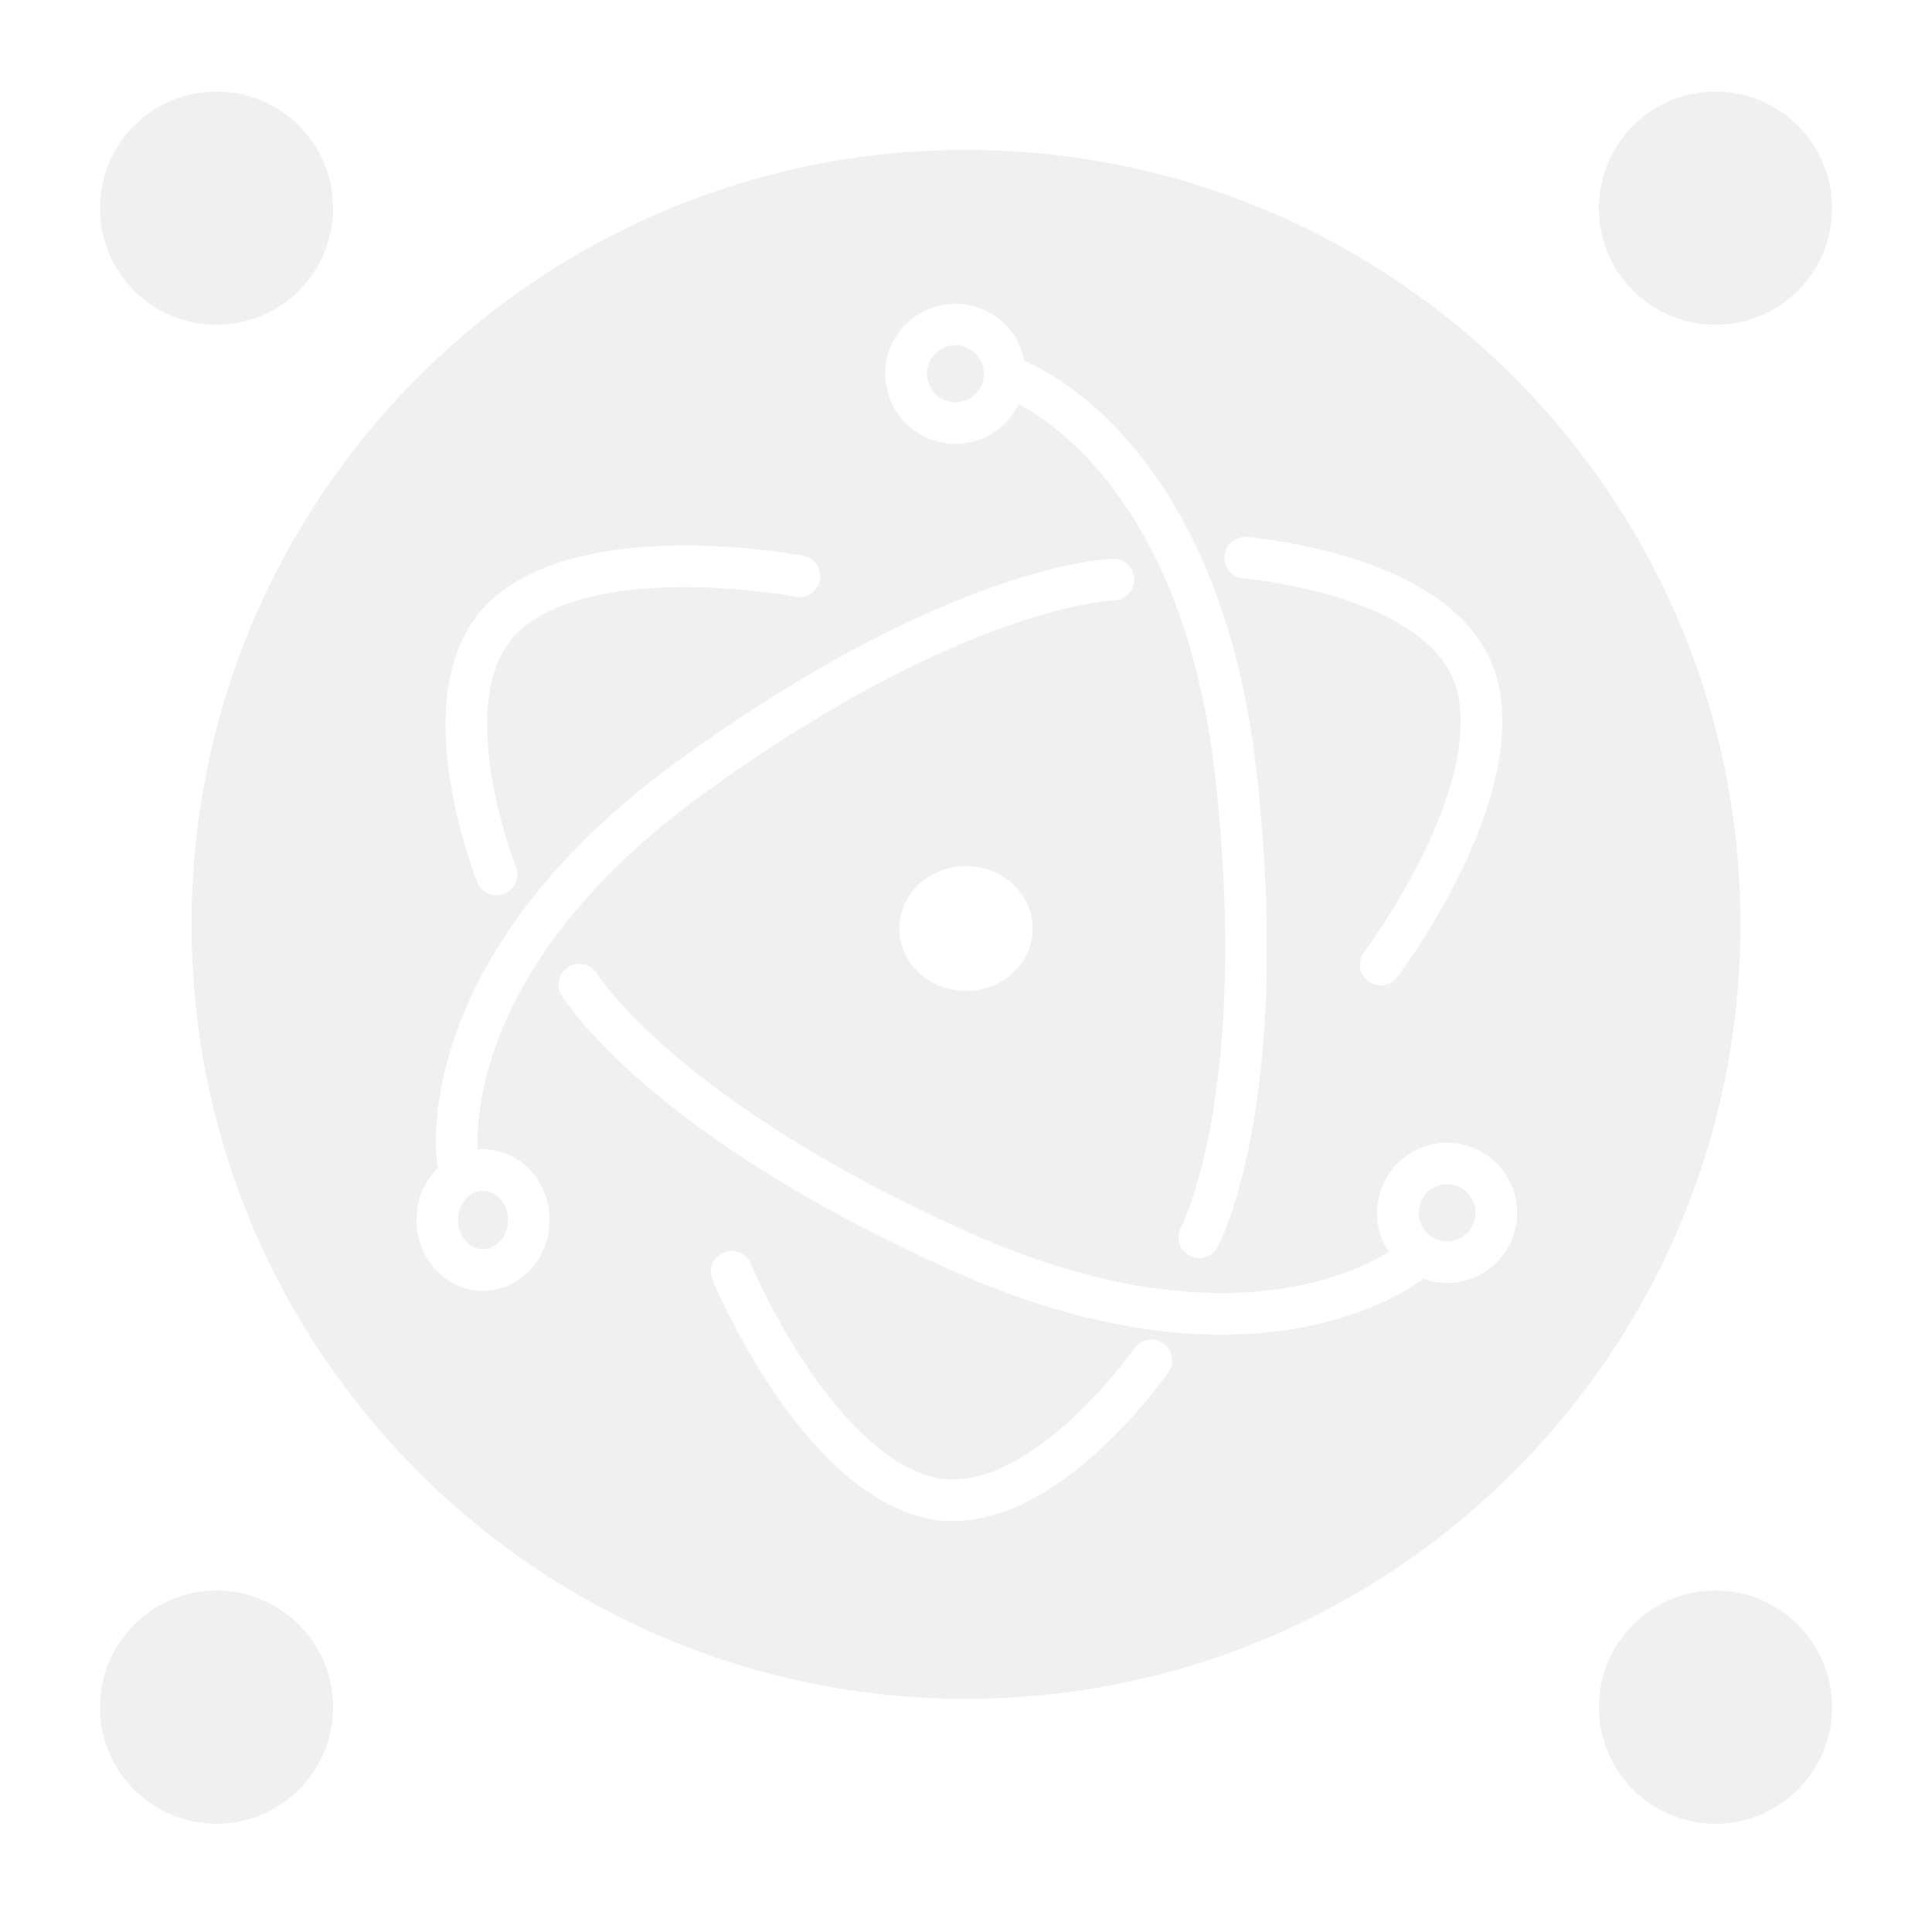
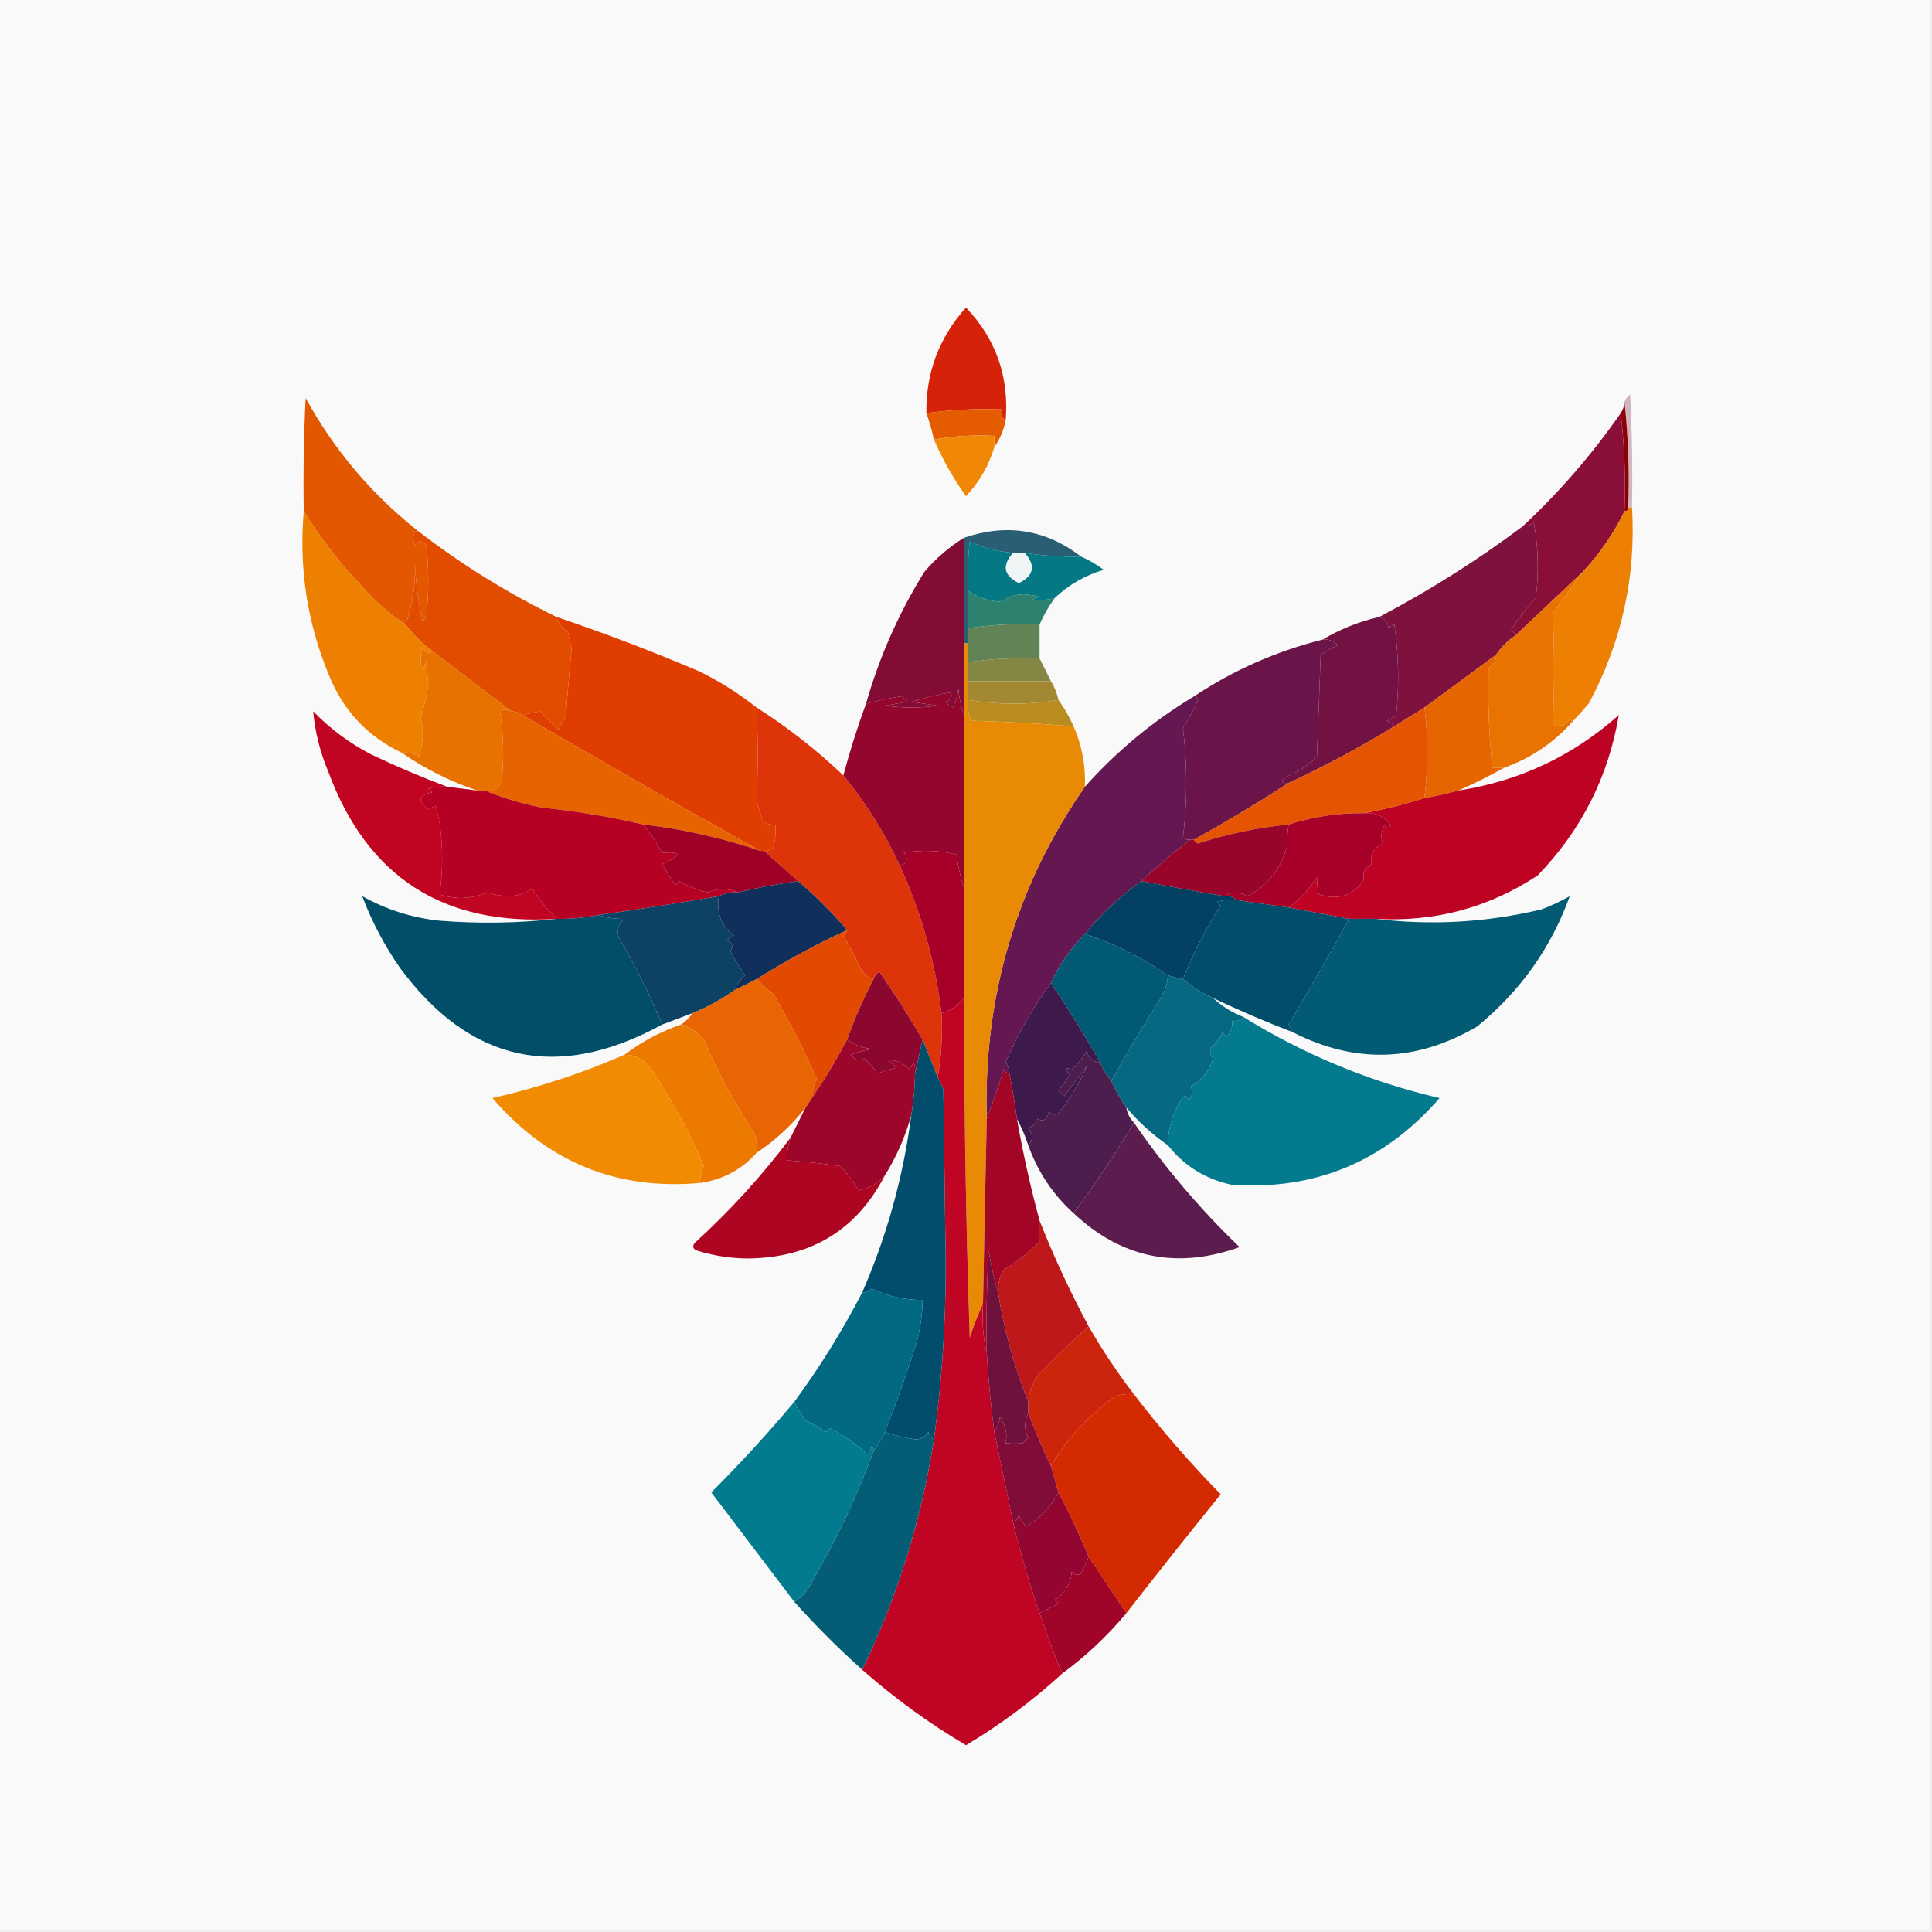
- <svg xmlns="http://www.w3.org/2000/svg" width="232" height="232" viewBox="0 0 232 232" fill="none">
-   <g filter="url(#filter0_b)">
-     <path d="M231.5 1V0.5H231H1H0.5V1V231V231.5H1H231H231.5V231V1ZM40.5 25C40.5 33.008 34.008 39.5 26 39.5C17.992 39.5 11.5 33.008 11.5 25C11.5 16.992 17.992 10.5 26 10.5C34.008 10.5 40.5 16.992 40.5 25ZM220.5 25C220.5 33.008 214.008 39.5 206 39.5C197.992 39.5 191.5 33.008 191.5 25C191.5 16.992 197.992 10.5 206 10.5C214.008 10.5 220.5 16.992 220.5 25ZM40.5 205C40.5 213.008 34.008 219.5 26 219.5C17.992 219.5 11.5 213.008 11.5 205C11.5 196.992 17.992 190.5 26 190.5C34.008 190.5 40.5 196.992 40.5 205ZM220.5 205C220.5 213.008 214.008 219.5 206 219.5C197.992 219.5 191.5 213.008 191.5 205C191.5 196.992 197.992 190.5 206 190.5C214.008 190.5 220.5 196.992 220.5 205ZM209.5 111C209.5 162.639 167.639 204.5 116 204.5C64.361 204.5 22.5 162.639 22.5 111C22.5 59.361 64.361 17.5 116 17.5C167.639 17.5 209.5 59.361 209.5 111Z" fill="white" stroke="white" />
-     <path d="M63.5 146.5C63.5 149.959 60.897 152.5 58 152.5C55.103 152.5 52.5 149.959 52.5 146.5C52.5 143.041 55.103 140.5 58 140.5C60.897 140.5 63.5 143.041 63.5 146.5Z" stroke="white" stroke-width="5" />
-     <path d="M54.986 139.466C54.986 139.466 51.197 116.315 83.187 93.165C115.178 70.014 133.698 69.593 133.698 69.593" stroke="white" stroke-width="5" stroke-linecap="round" />
-     <path d="M178.902 142.686C177.27 139.853 173.652 138.88 170.819 140.512C167.987 142.144 167.014 145.762 168.646 148.595C170.277 151.427 173.896 152.4 176.728 150.768C179.561 149.137 180.534 145.518 178.902 142.686Z" stroke="white" stroke-width="5" />
-     <path d="M169.409 151.555C169.409 151.555 151.24 166.394 115.211 150.232C79.182 134.07 69.572 118.232 69.572 118.232" stroke="white" stroke-width="5" stroke-linecap="round" />
-     <path d="M109.577 41.971C107.966 44.814 108.964 48.426 111.808 50.038C114.651 51.65 118.263 50.651 119.875 47.807C121.487 44.964 120.488 41.352 117.645 39.74C114.801 38.129 111.189 39.127 109.577 41.971Z" stroke="white" stroke-width="5" />
-     <path d="M122.038 45.647C122.038 45.647 144.047 53.767 148.412 93.013C152.778 132.259 144.012 148.579 144.012 148.579" stroke="white" stroke-width="5" stroke-linecap="round" />
-     <path d="M59.633 105C59.633 105 50.437 82.104 61.305 73.362C72.174 64.619 96 69.199 96 69.199" stroke="white" stroke-width="5" stroke-linecap="round" />
-     <path d="M149.532 66.978C149.532 66.978 174.391 68.913 177.477 82.638C180.564 96.363 165.799 115.833 165.799 115.833" stroke="white" stroke-width="5" stroke-linecap="round" />
-     <path d="M138.248 163.363C138.248 163.363 124.023 183.841 110.618 179.573C97.213 175.305 87.866 152.728 87.866 152.728" stroke="white" stroke-width="5" stroke-linecap="round" />
-     <path d="M116 119C120.418 119 124 115.642 124 111.5C124 107.358 120.418 104 116 104C111.582 104 108 107.358 108 111.5C108 115.642 111.582 119 116 119Z" fill="white" />
-   </g>
-   <defs>
-     <filter id="filter0_b" x="-4" y="-4" width="240" height="240" filterUnits="userSpaceOnUse" color-interpolation-filters="sRGB">
-       <feFlood flood-opacity="0" result="BackgroundImageFix" />
-       <feGaussianBlur in="BackgroundImage" stdDeviation="2" />
-       <feComposite in2="SourceAlpha" operator="in" result="effect1_backgroundBlur" />
-       <feBlend mode="normal" in="SourceGraphic" in2="effect1_backgroundBlur" result="shape" />
-     </filter>
-   </defs>
+ <svg xmlns="http://www.w3.org/2000/svg" version="1.1" width="512px" height="512px" style="shape-rendering:geometricPrecision; text-rendering:geometricPrecision; image-rendering:optimizeQuality; fill-rule:evenodd; clip-rule:evenodd">
+   <g>
+     <path style="opacity:1" fill="#f9f9f9" d="M -0.5,-0.5 C 170.167,-0.5 340.833,-0.5 511.5,-0.5C 511.5,170.167 511.5,340.833 511.5,511.5C 340.833,511.5 170.167,511.5 -0.5,511.5C -0.5,340.833 -0.5,170.167 -0.5,-0.5 Z" />
+   </g>
+   <g>
+     <path style="opacity:1" fill="#d52209" d="M 266.5,111.5 C 265.596,110.791 265.263,109.791 265.5,108.5C 258.776,108.244 252.109,108.577 245.5,109.5C 245.353,98.795 248.853,89.461 256,81.5C 263.967,89.899 267.467,99.899 266.5,111.5 Z" />
+   </g>
+   <g>
+     <path style="opacity:1" fill="#e55b00" d="M 266.5,111.5 C 265.945,114.096 264.945,116.429 263.5,118.5C 263.5,117.5 263.5,116.5 263.5,115.5C 258.073,115.218 252.74,115.551 247.5,116.5C 246.985,114.106 246.319,111.772 245.5,109.5C 252.109,108.577 258.776,108.244 265.5,108.5C 265.263,109.791 265.596,110.791 266.5,111.5 Z" />
+   </g>
+   <g>
+     <path style="opacity:1" fill="#d1b6bd" d="M 432.5,134.5 C 432.167,134.5 431.833,134.5 431.5,134.5C 431.827,124.985 431.494,115.652 430.5,106.5C 430.783,105.711 431.283,105.044 432,104.5C 432.5,114.494 432.666,124.494 432.5,134.5 Z" />
+   </g>
+   <g>
+     <path style="opacity:1" fill="#8d0006" d="M 430.5,106.5 C 431.494,115.652 431.827,124.985 431.5,134.5C 431.5,135.167 431.167,135.5 430.5,135.5C 430.826,126.651 430.493,117.984 429.5,109.5C 430.11,108.609 430.443,107.609 430.5,106.5 Z" />
+   </g>
+   <g>
+     <path style="opacity:1" fill="#f08706" d="M 263.5,118.5 C 262.053,123.388 259.553,127.721 256,131.5C 252.648,126.797 249.815,121.797 247.5,116.5C 252.74,115.551 258.073,115.218 263.5,115.5C 263.5,116.5 263.5,117.5 263.5,118.5 Z" />
+   </g>
+   <g>
+     <path style="opacity:1" fill="#e35700" d="M 110.5,140.5 C 109.402,141.601 109.235,142.934 110,144.5C 111,143.167 112,143.167 113,144.5C 113.667,150.833 113.667,157.167 113,163.5C 112.667,163.833 112.333,164.167 112,164.5C 110.839,159.584 110.173,154.584 110,149.5C 110.122,155.26 109.289,160.593 107.5,165.5C 103.243,162.749 99.41,159.416 96,155.5C 90.088,149.307 84.921,142.64 80.5,135.5C 80.334,125.494 80.5,115.494 81,105.5C 88.485,119.131 98.319,130.798 110.5,140.5 Z" />
+   </g>
+   <g>
+     <path style="opacity:1" fill="#8a0f38" d="M 429.5,109.5 C 430.493,117.984 430.826,126.651 430.5,135.5C 427.64,141.365 423.973,146.698 419.5,151.5C 413.5,157.167 407.5,162.833 401.5,168.5C 401.389,167.883 401.056,167.383 400.5,167C 402.303,163.897 404.47,161.063 407,158.5C 407.831,151.808 407.664,145.142 406.5,138.5C 405.583,139.127 404.583,139.461 403.5,139.5C 413.258,130.411 421.925,120.411 429.5,109.5 Z" />
+   </g>
+   <g>
+     <path style="opacity:1" fill="#2a5e75" d="M 286.5,147.5 C 281.544,147.621 276.544,147.288 271.5,146.5C 270.5,146.5 269.5,146.5 268.5,146.5C 264.413,146.186 260.579,145.186 257,143.5C 256.501,147.821 256.334,152.154 256.5,156.5C 256.5,159.833 256.5,163.167 256.5,166.5C 256.5,167.833 256.5,169.167 256.5,170.5C 256.167,170.5 255.833,170.5 255.5,170.5C 255.5,161.167 255.5,151.833 255.5,142.5C 266.813,138.658 277.146,140.325 286.5,147.5 Z" />
+   </g>
+   <g>
+     <path style="opacity:1" fill="#ed7f02" d="M 431.5,134.5 C 431.833,134.5 432.167,134.5 432.5,134.5C 433.576,152.96 429.742,170.293 421,186.5C 419.483,188.24 417.983,189.906 416.5,191.5C 416.565,191.062 416.399,190.728 416,190.5C 414.89,192.037 413.39,192.703 411.5,192.5C 411.959,182.377 411.959,172.377 411.5,162.5C 414.182,158.822 416.849,155.155 419.5,151.5C 423.973,146.698 427.64,141.365 430.5,135.5C 431.167,135.5 431.5,135.167 431.5,134.5 Z" />
+   </g>
+   <g>
+     <path style="opacity:1" fill="#047983" d="M 268.5,146.5 C 265.505,149.851 266.005,152.518 270,154.5C 273.995,152.518 274.495,149.851 271.5,146.5C 276.544,147.288 281.544,147.621 286.5,147.5C 288.595,148.412 290.595,149.579 292.5,151C 287.517,152.488 283.184,154.988 279.5,158.5C 277.488,159.014 275.488,159.18 273.5,159C 274.167,158.667 274.833,158.333 275.5,158C 274.167,157.833 272.833,157.667 271.5,157.5C 268.787,157.55 266.787,158.217 265.5,159.5C 262.1,159.366 259.1,158.366 256.5,156.5C 256.334,152.154 256.501,147.821 257,143.5C 260.579,145.186 264.413,146.186 268.5,146.5 Z" />
+   </g>
+   <g>
+     <path style="opacity:1" fill="#eff4f4" d="M 268.5,146.5 C 269.5,146.5 270.5,146.5 271.5,146.5C 274.495,149.851 273.995,152.518 270,154.5C 266.005,152.518 265.505,149.851 268.5,146.5 Z" />
+   </g>
+   <g>
+     <path style="opacity:1" fill="#e14c00" d="M 110.5,140.5 C 122.03,149.433 134.363,157.1 147.5,163.5C 148.016,165.2 149.016,166.533 150.5,167.5C 150.833,169 151.167,170.5 151.5,172C 150.898,177.824 150.398,183.658 150,189.5C 149.333,190.833 148.667,192.167 148,193.5C 146.291,191.825 144.624,190.158 143,188.5C 141.397,188.871 139.897,189.205 138.5,189.5C 137.609,188.89 136.609,188.557 135.5,188.5C 128.524,183.198 121.524,177.864 114.5,172.5C 111.861,170.527 109.527,168.194 107.5,165.5C 109.289,160.593 110.122,155.26 110,149.5C 110.173,154.584 110.839,159.584 112,164.5C 112.333,164.167 112.667,163.833 113,163.5C 113.667,157.167 113.667,150.833 113,144.5C 112,143.167 111,143.167 110,144.5C 109.235,142.934 109.402,141.601 110.5,140.5 Z" />
+   </g>
+   <g>
+     <path style="opacity:1" fill="#ed7f01" d="M 80.5,135.5 C 84.921,142.64 90.088,149.307 96,155.5C 99.41,159.416 103.243,162.749 107.5,165.5C 109.527,168.194 111.861,170.527 114.5,172.5C 113.671,173.332 112.838,172.999 112,171.5C 111.333,173.5 111.333,175.5 112,177.5C 112.333,176.833 112.667,176.167 113,175.5C 113.167,177.5 113.333,179.5 113.5,181.5C 113.008,184.687 112.342,187.52 111.5,190C 112.331,193.651 112.164,197.151 111,200.5C 109.644,199.62 108.144,199.286 106.5,199.5C 97.293,195.141 90.793,188.141 87,178.5C 81.37,164.718 79.203,150.385 80.5,135.5 Z" />
+   </g>
+   <g>
+     <path style="opacity:1" fill="#7e113d" d="M 401.5,168.5 C 399.527,169.806 397.861,171.473 396.5,173.5C 390.143,178.198 383.81,182.865 377.5,187.5C 374.833,189.167 372.167,190.833 369.5,192.5C 369.082,191.778 368.416,191.278 367.5,191C 368.416,190.626 369.25,190.126 370,189.5C 370.832,181.479 370.665,173.479 369.5,165.5C 368.914,165.709 368.414,166.043 368,166.5C 367.764,164.881 366.931,163.881 365.5,163.5C 378.806,156.514 391.472,148.514 403.5,139.5C 404.583,139.461 405.583,139.127 406.5,138.5C 407.664,145.142 407.831,151.808 407,158.5C 404.47,161.063 402.303,163.897 400.5,167C 401.056,167.383 401.389,167.883 401.5,168.5 Z" />
+   </g>
+   <g>
+     <path style="opacity:1" fill="#2d826f" d="M 256.5,156.5 C 259.1,158.366 262.1,159.366 265.5,159.5C 266.787,158.217 268.787,157.55 271.5,157.5C 272.833,157.667 274.167,157.833 275.5,158C 274.833,158.333 274.167,158.667 273.5,159C 275.488,159.18 277.488,159.014 279.5,158.5C 277.884,160.738 276.551,163.071 275.5,165.5C 269.077,165.209 262.744,165.542 256.5,166.5C 256.5,163.167 256.5,159.833 256.5,156.5 Z" />
+   </g>
+   <g>
+     <path style="opacity:1" fill="#711243" d="M 365.5,163.5 C 366.931,163.881 367.764,164.881 368,166.5C 368.414,166.043 368.914,165.709 369.5,165.5C 370.665,173.479 370.832,181.479 370,189.5C 369.25,190.126 368.416,190.626 367.5,191C 368.416,191.278 369.082,191.778 369.5,192.5C 360.458,198.021 351.124,203.021 341.5,207.5C 339.621,207.607 339.288,207.107 340.5,206C 343.796,204.776 346.629,202.942 349,200.5C 349.333,191.5 349.667,182.5 350,173.5C 351.419,172.54 352.919,171.707 354.5,171C 353.437,169.812 352.103,169.312 350.5,169.5C 355.117,166.734 360.117,164.734 365.5,163.5 Z" />
+   </g>
+   <g>
+     <path style="opacity:1" fill="#e97300" d="M 419.5,151.5 C 416.849,155.155 414.182,158.822 411.5,162.5C 411.959,172.377 411.959,182.377 411.5,192.5C 413.39,192.703 414.89,192.037 416,190.5C 416.399,190.728 416.565,191.062 416.5,191.5C 411.541,196.985 405.541,200.985 398.5,203.5C 397.5,203.5 396.5,203.5 395.5,203.5C 394.569,194.49 394.236,185.657 394.5,177C 395.823,176.184 396.489,175.017 396.5,173.5C 397.861,171.473 399.527,169.806 401.5,168.5C 407.5,162.833 413.5,157.167 419.5,151.5 Z" />
+   </g>
+   <g>
+     <path style="opacity:1" fill="#e03e00" d="M 147.5,163.5 C 160.338,167.836 173.005,172.669 185.5,178C 190.903,180.692 195.903,183.858 200.5,187.5C 200.892,195.912 200.892,204.246 200.5,212.5C 201.154,214.115 201.654,215.782 202,217.5C 203.011,218.337 204.178,218.67 205.5,218.5C 205.662,220.527 205.495,222.527 205,224.5C 204.329,225.252 203.496,225.586 202.5,225.5C 202.167,225.5 201.833,225.5 201.5,225.5C 180.405,213.782 159.405,201.782 138.5,189.5C 139.897,189.205 141.397,188.871 143,188.5C 144.624,190.158 146.291,191.825 148,193.5C 148.667,192.167 149.333,190.833 150,189.5C 150.398,183.658 150.898,177.824 151.5,172C 151.167,170.5 150.833,169 150.5,167.5C 149.016,166.533 148.016,165.2 147.5,163.5 Z" />
+   </g>
+   <g>
+     <path style="opacity:1" fill="#618356" d="M 275.5,165.5 C 275.5,168.5 275.5,171.5 275.5,174.5C 269.108,174.249 262.775,174.582 256.5,175.5C 256.5,173.833 256.5,172.167 256.5,170.5C 256.5,169.167 256.5,167.833 256.5,166.5C 262.744,165.542 269.077,165.209 275.5,165.5 Z" />
+   </g>
+   <g>
+     <path style="opacity:1" fill="#848644" d="M 275.5,174.5 C 276.486,176.426 277.486,178.426 278.5,180.5C 271.167,180.5 263.833,180.5 256.5,180.5C 256.5,178.833 256.5,177.167 256.5,175.5C 262.775,174.582 269.108,174.249 275.5,174.5 Z" />
+   </g>
+   <g>
+     <path style="opacity:1" fill="#820c36" d="M 255.5,142.5 C 255.5,151.833 255.5,161.167 255.5,170.5C 255.5,176.833 255.5,183.167 255.5,189.5C 254.686,187.369 254.186,185.036 254,182.5C 253.798,184.256 253.298,185.922 252.5,187.5C 251.692,187.192 251.025,186.692 250.5,186C 251.956,185.577 252.456,184.744 252,183.5C 248.711,184.015 245.211,184.848 241.5,186C 243.833,186.333 246.167,186.667 248.5,187C 243.833,187.667 239.167,187.667 234.5,187C 236.5,186.667 238.5,186.333 240.5,186C 240,185.5 239.5,185 239,184.5C 236.053,184.951 232.887,185.617 229.5,186.5C 233.038,174.092 238.205,162.426 245,151.5C 248.078,147.915 251.578,144.915 255.5,142.5 Z" />
+   </g>
+   <g>
+     <path style="opacity:1" fill="#e87200" d="M 114.5,172.5 C 121.524,177.864 128.524,183.198 135.5,188.5C 134.233,187.913 133.233,187.913 132.5,188.5C 133.418,194.625 133.585,200.625 133,206.5C 132.411,208.863 130.911,209.863 128.5,209.5C 127.833,209.5 127.167,209.5 126.5,209.5C 119.36,207.12 112.694,203.786 106.5,199.5C 108.144,199.286 109.644,199.62 111,200.5C 112.164,197.151 112.331,193.651 111.5,190C 112.342,187.52 113.008,184.687 113.5,181.5C 113.333,179.5 113.167,177.5 113,175.5C 112.667,176.167 112.333,176.833 112,177.5C 111.333,175.5 111.333,173.5 112,171.5C 112.838,172.999 113.671,173.332 114.5,172.5 Z" />
+   </g>
+   <g>
+     <path style="opacity:1" fill="#e76501" d="M 396.5,173.5 C 396.489,175.017 395.823,176.184 394.5,177C 394.236,185.657 394.569,194.49 395.5,203.5C 396.5,203.5 397.5,203.5 398.5,203.5C 394.588,205.692 390.588,207.692 386.5,209.5C 383.539,210.323 380.539,210.99 377.5,211.5C 378.469,203.096 378.469,195.096 377.5,187.5C 383.81,182.865 390.143,178.198 396.5,173.5 Z" />
+   </g>
+   <g>
+     <path style="opacity:1" fill="#6b144a" d="M 350.5,169.5 C 352.103,169.312 353.437,169.812 354.5,171C 352.919,171.707 351.419,172.54 350,173.5C 349.667,182.5 349.333,191.5 349,200.5C 346.629,202.942 343.796,204.776 340.5,206C 339.288,207.107 339.621,207.607 341.5,207.5C 333.368,212.737 325.035,217.737 316.5,222.5C 316.167,222.5 315.833,222.5 315.5,222.5C 314.761,222.631 314.094,222.464 313.5,222C 314.673,212.511 314.673,202.845 313.5,193C 314.99,190.596 316.324,188.096 317.5,185.5C 317.376,184.893 317.043,184.56 316.5,184.5C 326.903,177.581 338.236,172.581 350.5,169.5 Z" />
+   </g>
+   <g>
+     <path style="opacity:1" fill="#a28833" d="M 256.5,180.5 C 263.833,180.5 271.167,180.5 278.5,180.5C 279.441,182.05 280.107,183.716 280.5,185.5C 272.599,186.813 264.599,186.813 256.5,185.5C 256.5,183.833 256.5,182.167 256.5,180.5 Z" />
+   </g>
+   <g>
+     <path style="opacity:1" fill="#b98c1f" d="M 256.5,185.5 C 264.599,186.813 272.599,186.813 280.5,185.5C 282.071,187.635 283.404,189.968 284.5,192.5C 275.533,191.751 266.533,191.251 257.5,191C 256.594,189.301 256.261,187.467 256.5,185.5 Z" />
+   </g>
+   <g>
+     <path style="opacity:1" fill="#641750" d="M 316.5,184.5 C 317.043,184.56 317.376,184.893 317.5,185.5C 316.324,188.096 314.99,190.596 313.5,193C 314.673,202.845 314.673,212.511 313.5,222C 314.094,222.464 314.761,222.631 315.5,222.5C 310.981,225.929 306.648,229.596 302.5,233.5C 296.871,237.461 291.871,242.127 287.5,247.5C 283.763,251.302 280.763,255.635 278.5,260.5C 273.769,266.949 269.769,273.949 266.5,281.5C 267.127,282.417 267.461,283.417 267.5,284.5C 266.883,284.389 266.383,284.056 266,283.5C 264.564,287.98 263.064,292.313 261.5,296.5C 260.58,264.15 269.247,234.816 287.5,208.5C 296.001,198.991 305.668,190.991 316.5,184.5 Z" />
+   </g>
+   <g>
+     <path style="opacity:1" fill="#c00422" d="M 118.5,208.5 C 116.801,208.34 115.134,208.506 113.5,209C 113.833,209.333 114.167,209.667 114.5,210C 110.907,210.684 110.573,212.184 113.5,214.5C 114.167,214.167 114.833,213.833 115.5,213.5C 115.833,215 116.167,216.5 116.5,218C 117.396,224.469 117.396,230.802 116.5,237C 120.672,238.451 124.839,238.284 129,236.5C 130.906,237.131 132.906,237.464 135,237.5C 137.302,237.4 139.302,236.733 141,235.5C 142.946,238.42 145.113,241.087 147.5,243.5C 117.494,245.431 97.328,232.431 87,204.5C 84.816,199.3 83.483,193.966 83,188.5C 87.543,193.187 92.709,197.02 98.5,200C 105.14,203.161 111.807,205.994 118.5,208.5 Z" />
+   </g>
+   <g>
+     <path style="opacity:1" fill="#be0223" d="M 364.5,243.5 C 362.167,243.5 359.833,243.5 357.5,243.5C 352.288,242.508 346.954,241.508 341.5,240.5C 344.472,238.359 346.972,235.692 349,232.5C 349.034,234.18 349.201,235.68 349.5,237C 354.711,238.676 358.711,237.343 361.5,233C 360.939,231.434 361.606,230.101 363.5,229C 362.934,226.639 363.934,224.806 366.5,223.5C 365.814,221.936 365.981,220.269 367,218.5C 367.654,219.696 368.154,219.696 368.5,218.5C 366.703,216.248 364.37,215.248 361.5,215.5C 366.814,214.505 372.148,213.171 377.5,211.5C 380.539,210.99 383.539,210.323 386.5,209.5C 402.672,206.996 416.839,200.329 429,189.5C 426.242,205.849 419.075,220.016 407.5,232C 394.515,240.569 380.182,244.402 364.5,243.5 Z" />
+   </g>
+   <g>
+     <path style="opacity:1" fill="#e45402" d="M 377.5,187.5 C 378.469,195.096 378.469,203.096 377.5,211.5C 372.148,213.171 366.814,214.505 361.5,215.5C 354.546,215.439 347.879,216.439 341.5,218.5C 333.334,219.306 325.334,220.973 317.5,223.5C 316.893,223.376 316.56,223.043 316.5,222.5C 325.035,217.737 333.368,212.737 341.5,207.5C 351.124,203.021 360.458,198.021 369.5,192.5C 372.167,190.833 374.833,189.167 377.5,187.5 Z" />
+   </g>
+   <g>
+     <path style="opacity:1" fill="#e66300" d="M 135.5,188.5 C 136.609,188.557 137.609,188.89 138.5,189.5C 159.405,201.782 180.405,213.782 201.5,225.5C 191.424,222.065 181.091,219.731 170.5,218.5C 161.728,216.462 152.728,214.962 143.5,214C 138.244,212.942 133.244,211.442 128.5,209.5C 130.911,209.863 132.411,208.863 133,206.5C 133.585,200.625 133.418,194.625 132.5,188.5C 133.233,187.913 134.233,187.913 135.5,188.5 Z" />
+   </g>
+   <g>
+     <path style="opacity:1" fill="#dd340a" d="M 200.5,187.5 C 208.74,192.737 216.407,198.737 223.5,205.5C 229.49,212.799 234.49,220.799 238.5,229.5C 244.183,241.896 247.85,254.896 249.5,268.5C 249.822,274.358 249.489,280.025 248.5,285.5C 247.167,282.167 245.833,278.833 244.5,275.5C 240.927,269.359 237.094,263.359 233,257.5C 232.283,258.044 231.783,258.711 231.5,259.5C 229.926,259.063 228.759,258.063 228,256.5C 226.627,253.588 225.127,250.754 223.5,248C 224.056,247.617 224.389,247.117 224.5,246.5C 220.5,241.833 216.167,237.5 211.5,233.5C 208.5,230.833 205.5,228.167 202.5,225.5C 203.496,225.586 204.329,225.252 205,224.5C 205.495,222.527 205.662,220.527 205.5,218.5C 204.178,218.67 203.011,218.337 202,217.5C 201.654,215.782 201.154,214.115 200.5,212.5C 200.892,204.246 200.892,195.912 200.5,187.5 Z" />
+   </g>
+   <g>
+     <path style="opacity:1" fill="#94062d" d="M 255.5,189.5 C 255.5,204.833 255.5,220.167 255.5,235.5C 254.492,232.4 253.826,229.4 253.5,226.5C 248.869,225.338 244.202,225.172 239.5,226C 240.8,227.579 240.466,228.745 238.5,229.5C 234.49,220.799 229.49,212.799 223.5,205.5C 225.213,199.075 227.213,192.742 229.5,186.5C 232.887,185.617 236.053,184.951 239,184.5C 239.5,185 240,185.5 240.5,186C 238.5,186.333 236.5,186.667 234.5,187C 239.167,187.667 243.833,187.667 248.5,187C 246.167,186.667 243.833,186.333 241.5,186C 245.211,184.848 248.711,184.015 252,183.5C 252.456,184.744 251.956,185.577 250.5,186C 251.025,186.692 251.692,187.192 252.5,187.5C 253.298,185.922 253.798,184.256 254,182.5C 254.186,185.036 254.686,187.369 255.5,189.5 Z" />
+   </g>
+   <g>
+     <path style="opacity:1" fill="#e98a04" d="M 255.5,170.5 C 255.833,170.5 256.167,170.5 256.5,170.5C 256.5,172.167 256.5,173.833 256.5,175.5C 256.5,177.167 256.5,178.833 256.5,180.5C 256.5,182.167 256.5,183.833 256.5,185.5C 256.261,187.467 256.594,189.301 257.5,191C 266.533,191.251 275.533,191.751 284.5,192.5C 286.749,197.586 287.749,202.919 287.5,208.5C 269.247,234.816 260.58,264.15 261.5,296.5C 261.14,312.833 260.807,329.166 260.5,345.5C 259.194,348.338 258.027,351.338 257,354.5C 255.987,324.508 255.487,294.508 255.5,264.5C 255.5,254.833 255.5,245.167 255.5,235.5C 255.5,220.167 255.5,204.833 255.5,189.5C 255.5,183.167 255.5,176.833 255.5,170.5 Z" />
+   </g>
+   <g>
+     <path style="opacity:1" fill="#b60024" d="M 118.5,208.5 C 121.167,208.833 123.833,209.167 126.5,209.5C 127.167,209.5 127.833,209.5 128.5,209.5C 133.244,211.442 138.244,212.942 143.5,214C 152.728,214.962 161.728,216.462 170.5,218.5C 172.144,220.554 173.811,223.054 175.5,226C 180.778,225.621 180.778,226.621 175.5,229C 176.542,230.918 177.708,232.751 179,234.5C 179.333,234.167 179.667,233.833 180,233.5C 182.643,234.965 185.143,235.965 187.5,236.5C 190.327,235.337 192.994,235.337 195.5,236.5C 193.708,236.366 192.042,236.699 190.5,237.5C 179.857,239.33 169.19,240.997 158.5,242.5C 154.881,243.244 151.215,243.577 147.5,243.5C 145.113,241.087 142.946,238.42 141,235.5C 139.302,236.733 137.302,237.4 135,237.5C 132.906,237.464 130.906,237.131 129,236.5C 124.839,238.284 120.672,238.451 116.5,237C 117.396,230.802 117.396,224.469 116.5,218C 116.167,216.5 115.833,215 115.5,213.5C 114.833,213.833 114.167,214.167 113.5,214.5C 110.573,212.184 110.907,210.684 114.5,210C 114.167,209.667 113.833,209.333 113.5,209C 115.134,208.506 116.801,208.34 118.5,208.5 Z" />
+   </g>
+   <g>
+     <path style="opacity:1" fill="#a7012a" d="M 361.5,215.5 C 364.37,215.248 366.703,216.248 368.5,218.5C 368.154,219.696 367.654,219.696 367,218.5C 365.981,220.269 365.814,221.936 366.5,223.5C 363.934,224.806 362.934,226.639 363.5,229C 361.606,230.101 360.939,231.434 361.5,233C 358.711,237.343 354.711,238.676 349.5,237C 349.201,235.68 349.034,234.18 349,232.5C 346.972,235.692 344.472,238.359 341.5,240.5C 336.833,239.833 332.167,239.167 327.5,238.5C 326.791,237.596 325.791,237.263 324.5,237.5C 326.357,236.246 328.357,236.246 330.5,237.5C 335.896,234.714 339.396,230.38 341,224.5C 341.061,222.314 341.228,220.314 341.5,218.5C 347.879,216.439 354.546,215.439 361.5,215.5 Z" />
+   </g>
+   <g>
+     <path style="opacity:1" fill="#99042a" d="M 341.5,218.5 C 341.228,220.314 341.061,222.314 341,224.5C 339.396,230.38 335.896,234.714 330.5,237.5C 328.357,236.246 326.357,236.246 324.5,237.5C 317.12,236.256 309.787,234.923 302.5,233.5C 306.648,229.596 310.981,225.929 315.5,222.5C 315.833,222.5 316.167,222.5 316.5,222.5C 316.56,223.043 316.893,223.376 317.5,223.5C 325.334,220.973 333.334,219.306 341.5,218.5 Z" />
+   </g>
+   <g>
+     <path style="opacity:1" fill="#9f0126" d="M 170.5,218.5 C 181.091,219.731 191.424,222.065 201.5,225.5C 201.833,225.5 202.167,225.5 202.5,225.5C 205.5,228.167 208.5,230.833 211.5,233.5C 206.111,234.245 200.778,235.245 195.5,236.5C 192.994,235.337 190.327,235.337 187.5,236.5C 185.143,235.965 182.643,234.965 180,233.5C 179.667,233.833 179.333,234.167 179,234.5C 177.708,232.751 176.542,230.918 175.5,229C 180.778,226.621 180.778,225.621 175.5,226C 173.811,223.054 172.144,220.554 170.5,218.5 Z" />
+   </g>
+   <g>
+     <path style="opacity:1" fill="#a60029" d="M 255.5,235.5 C 255.5,245.167 255.5,254.833 255.5,264.5C 253.94,266.429 251.94,267.762 249.5,268.5C 247.85,254.896 244.183,241.896 238.5,229.5C 240.466,228.745 240.8,227.579 239.5,226C 244.202,225.172 248.869,225.338 253.5,226.5C 253.826,229.4 254.492,232.4 255.5,235.5 Z" />
+   </g>
+   <g>
+     <path style="opacity:1" fill="#034061" d="M 302.5,233.5 C 309.787,234.923 317.12,236.256 324.5,237.5C 325.791,237.263 326.791,237.596 327.5,238.5C 325.801,238.34 324.134,238.506 322.5,239C 322.833,239.333 323.167,239.667 323.5,240C 319.508,246.127 316.175,252.627 313.5,259.5C 312.167,259.167 310.833,258.833 309.5,258.5C 302.752,253.793 295.419,250.126 287.5,247.5C 291.871,242.127 296.871,237.461 302.5,233.5 Z" />
+   </g>
+   <g>
+     <path style="opacity:1" fill="#102f5b" d="M 211.5,233.5 C 216.167,237.5 220.5,241.833 224.5,246.5C 216.173,250.328 208.173,254.662 200.5,259.5C 198.5,260.5 196.5,261.5 194.5,262.5C 195.174,260.976 196.174,259.642 197.5,258.5C 196.041,256.417 194.708,254.25 193.5,252C 194.458,250.853 194.125,249.853 192.5,249C 193.167,248.667 193.833,248.333 194.5,248C 191.13,245.357 189.796,241.857 190.5,237.5C 192.042,236.699 193.708,236.366 195.5,236.5C 200.778,235.245 206.111,234.245 211.5,233.5 Z" />
+   </g>
+   <g>
+     <path style="opacity:1" fill="#014e69" d="M 147.5,243.5 C 151.215,243.577 154.881,243.244 158.5,242.5C 160.803,243.231 163.136,243.564 165.5,243.5C 163.876,244.869 163.376,246.536 164,248.5C 168.372,255.91 172.205,263.577 175.5,271.5C 147.772,286.659 124.605,281.659 106,256.5C 101.802,250.43 98.469,244.097 96,237.5C 102.366,241.066 109.2,243.233 116.5,244C 127.008,244.825 137.342,244.659 147.5,243.5 Z" />
+   </g>
+   <g>
+     <path style="opacity:1" fill="#0d4264" d="M 190.5,237.5 C 189.796,241.857 191.13,245.357 194.5,248C 193.833,248.333 193.167,248.667 192.5,249C 194.125,249.853 194.458,250.853 193.5,252C 194.708,254.25 196.041,256.417 197.5,258.5C 196.174,259.642 195.174,260.976 194.5,262.5C 191.069,264.93 187.403,266.93 183.5,268.5C 180.828,269.501 178.162,270.501 175.5,271.5C 172.205,263.577 168.372,255.91 164,248.5C 163.376,246.536 163.876,244.869 165.5,243.5C 163.136,243.564 160.803,243.231 158.5,242.5C 169.19,240.997 179.857,239.33 190.5,237.5 Z" />
+   </g>
+   <g>
+     <path style="opacity:1" fill="#035a73" d="M 342.5,273.5 C 342.196,272.85 341.863,272.183 341.5,271.5C 347.547,261.392 352.88,252.059 357.5,243.5C 359.833,243.5 362.167,243.5 364.5,243.5C 379.182,245.318 393.849,244.485 408.5,241C 411.102,240.023 413.602,238.856 416,237.5C 411.109,251.1 402.942,262.6 391.5,272C 375.389,281.487 359.055,281.987 342.5,273.5 Z" />
+   </g>
+   <g>
+     <path style="opacity:1" fill="#004e6a" d="M 327.5,238.5 C 332.167,239.167 336.833,239.833 341.5,240.5C 346.954,241.508 352.288,242.508 357.5,243.5C 352.88,252.059 347.547,261.392 341.5,271.5C 341.863,272.183 342.196,272.85 342.5,273.5C 335.384,270.775 328.384,267.775 321.5,264.5C 318.605,263.201 315.938,261.535 313.5,259.5C 316.175,252.627 319.508,246.127 323.5,240C 323.167,239.667 322.833,239.333 322.5,239C 324.134,238.506 325.801,238.34 327.5,238.5 Z" />
+   </g>
+   <g>
+     <path style="opacity:1" fill="#015974" d="M 287.5,247.5 C 295.419,250.126 302.752,253.793 309.5,258.5C 309.451,260.707 308.617,263.04 307,265.5C 302.543,272.431 298.376,279.431 294.5,286.5C 293.263,285.035 292.263,283.368 291.5,281.5C 287.403,274.296 283.07,267.296 278.5,260.5C 280.763,255.635 283.763,251.302 287.5,247.5 Z" />
+   </g>
+   <g>
+     <path style="opacity:1" fill="#e34a01" d="M 224.5,246.5 C 224.389,247.117 224.056,247.617 223.5,248C 225.127,250.754 226.627,253.588 228,256.5C 228.759,258.063 229.926,259.063 231.5,259.5C 228.779,264.663 226.446,269.996 224.5,275.5C 221.752,280.666 218.752,285.666 215.5,290.5C 215.286,288.856 215.62,287.356 216.5,286C 213.065,278.297 209.232,270.797 205,263.5C 203.333,262.267 201.833,260.933 200.5,259.5C 208.173,254.662 216.173,250.328 224.5,246.5 Z" />
+   </g>
+   <g>
+     <path style="opacity:1" fill="#066881" d="M 309.5,258.5 C 310.833,258.833 312.167,259.167 313.5,259.5C 315.938,261.535 318.605,263.201 321.5,264.5C 323.794,266.653 326.46,268.32 329.5,269.5C 328.791,270.404 327.791,270.737 326.5,270.5C 326.649,271.552 326.483,272.552 326,273.5C 325.333,274.833 324.667,274.833 324,273.5C 323.385,275.116 322.385,276.449 321,277.5C 320.508,278.549 320.674,279.549 321.5,280.5C 320.463,283.803 318.463,286.303 315.5,288C 316.28,289.073 316.113,290.24 315,291.5C 314.333,290.167 313.667,290.167 313,291.5C 310.626,295.421 309.46,299.421 309.5,303.5C 305.411,300.685 301.745,297.352 298.5,293.5C 296.917,291.337 295.584,289.004 294.5,286.5C 298.376,279.431 302.543,272.431 307,265.5C 308.617,263.04 309.451,260.707 309.5,258.5 Z" />
+   </g>
+   <g>
+     <path style="opacity:1" fill="#3e194b" d="M 278.5,260.5 C 283.07,267.296 287.403,274.296 291.5,281.5C 289.589,281.426 288.422,280.426 288,278.5C 286.915,280.373 285.582,282.04 284,283.5C 282.334,282.66 282.167,283.16 283.5,285C 282.636,286.137 281.636,287.47 280.5,289C 281,289.5 281.5,290 282,290.5C 284,287.833 286,285.167 288,282.5C 286.205,286.896 283.705,291.063 280.5,295C 279.551,295.617 278.718,295.451 278,294.5C 277.558,296.679 276.558,297.345 275,296.5C 274.5,297.667 273.667,298.5 272.5,299C 273.801,300.616 273.801,302.116 272.5,303.5C 271.677,301.013 270.677,298.679 269.5,296.5C 268.962,292.476 268.295,288.476 267.5,284.5C 267.461,283.417 267.127,282.417 266.5,281.5C 269.769,273.949 273.769,266.949 278.5,260.5 Z" />
+   </g>
+   <g>
+     <path style="opacity:1" fill="#8c0730" d="M 244.5,275.5 C 243.833,278.5 243.167,281.5 242.5,284.5C 242.587,281.402 242.087,281.068 241,283.5C 239.507,281.652 237.674,280.819 235.5,281C 236.167,281.667 236.833,282.333 237.5,283C 235.782,283.346 234.115,283.846 232.5,284.5C 231.52,283.019 230.353,281.685 229,280.5C 227.757,281.336 226.59,281.003 225.5,279.5C 227.423,278.692 229.423,278.192 231.5,278C 228.849,277.847 226.516,277.013 224.5,275.5C 226.446,269.996 228.779,264.663 231.5,259.5C 231.783,258.711 232.283,258.044 233,257.5C 237.094,263.359 240.927,269.359 244.5,275.5 Z" />
+   </g>
+   <g>
+     <path style="opacity:1" fill="#e96402" d="M 200.5,259.5 C 201.833,260.933 203.333,262.267 205,263.5C 209.232,270.797 213.065,278.297 216.5,286C 215.62,287.356 215.286,288.856 215.5,290.5C 214.833,291.5 214.167,292.5 213.5,293.5C 209.799,298.201 205.466,302.201 200.5,305.5C 200.66,303.801 200.494,302.134 200,300.5C 194.599,292.29 190.099,283.956 186.5,275.5C 184.867,273.497 182.867,272.164 180.5,271.5C 181.694,270.728 182.694,269.728 183.5,268.5C 187.403,266.93 191.069,264.93 194.5,262.5C 196.5,261.5 198.5,260.5 200.5,259.5 Z" />
+   </g>
+   <g>
+     <path style="opacity:1" fill="#ec7900" d="M 180.5,271.5 C 182.867,272.164 184.867,273.497 186.5,275.5C 190.099,283.956 194.599,292.29 200,300.5C 200.494,302.134 200.66,303.801 200.5,305.5C 196.547,309.979 191.547,312.645 185.5,313.5C 185.519,311.94 185.852,310.44 186.5,309C 182.52,299.69 177.686,290.856 172,282.5C 170.254,280.543 168.088,279.543 165.5,279.5C 170.016,276.073 175.016,273.407 180.5,271.5 Z" />
+   </g>
+   <g>
+     <path style="opacity:1" fill="#037a8e" d="M 329.5,269.5 C 345.632,279.491 362.965,286.657 381.5,291C 366.935,307.785 348.602,315.452 326.5,314C 319.493,312.505 313.826,309.005 309.5,303.5C 309.46,299.421 310.626,295.421 313,291.5C 313.667,290.167 314.333,290.167 315,291.5C 316.113,290.24 316.28,289.073 315.5,288C 318.463,286.303 320.463,283.803 321.5,280.5C 320.674,279.549 320.508,278.549 321,277.5C 322.385,276.449 323.385,275.116 324,273.5C 324.667,274.833 325.333,274.833 326,273.5C 326.483,272.552 326.649,271.552 326.5,270.5C 327.791,270.737 328.791,270.404 329.5,269.5 Z" />
+   </g>
+   <g>
+     <path style="opacity:1" fill="#f18b02" d="M 165.5,279.5 C 168.088,279.543 170.254,280.543 172,282.5C 177.686,290.856 182.52,299.69 186.5,309C 185.852,310.44 185.519,311.94 185.5,313.5C 163.434,315.477 145.101,307.977 130.5,291C 142.572,288.253 154.239,284.42 165.5,279.5 Z" />
+   </g>
+   <g>
+     <path style="opacity:1" fill="#9b062a" d="M 224.5,275.5 C 226.516,277.013 228.849,277.847 231.5,278C 229.423,278.192 227.423,278.692 225.5,279.5C 226.59,281.003 227.757,281.336 229,280.5C 230.353,281.685 231.52,283.019 232.5,284.5C 234.115,283.846 235.782,283.346 237.5,283C 236.833,282.333 236.167,281.667 235.5,281C 237.674,280.819 239.507,281.652 241,283.5C 242.087,281.068 242.587,281.402 242.5,284.5C 242.448,288.198 242.114,291.865 241.5,295.5C 239.947,301.153 237.614,306.486 234.5,311.5C 232.682,313.58 230.349,314.914 227.5,315.5C 226.197,313.063 224.53,310.896 222.5,309C 217.616,308.302 212.949,307.802 208.5,307.5C 208.517,305.435 208.85,303.435 209.5,301.5C 210.833,298.833 212.167,296.167 213.5,293.5C 214.167,292.5 214.833,291.5 215.5,290.5C 218.752,285.666 221.752,280.666 224.5,275.5 Z" />
+   </g>
+   <g>
+     <path style="opacity:1" fill="#4d1d4e" d="M 291.5,281.5 C 292.263,283.368 293.263,285.035 294.5,286.5C 295.584,289.004 296.917,291.337 298.5,293.5C 298.733,295.062 299.4,296.395 300.5,297.5C 295.597,305.746 290.263,313.746 284.5,321.5C 279.013,316.536 275.013,310.536 272.5,303.5C 273.801,302.116 273.801,300.616 272.5,299C 273.667,298.5 274.5,297.667 275,296.5C 276.558,297.345 277.558,296.679 278,294.5C 278.718,295.451 279.551,295.617 280.5,295C 283.705,291.063 286.205,286.896 288,282.5C 286,285.167 284,287.833 282,290.5C 281.5,290 281,289.5 280.5,289C 281.636,287.47 282.636,286.137 283.5,285C 282.167,283.16 282.334,282.66 284,283.5C 285.582,282.04 286.915,280.373 288,278.5C 288.422,280.426 289.589,281.426 291.5,281.5 Z" />
+   </g>
+   <g>
+     <path style="opacity:1" fill="#5d1c4e" d="M 300.5,297.5 C 308.628,309.357 317.962,320.357 328.5,330.5C 311.88,336.443 297.213,333.443 284.5,321.5C 290.263,313.746 295.597,305.746 300.5,297.5 Z" />
+   </g>
+   <g>
+     <path style="opacity:1" fill="#a20525" d="M 267.5,284.5 C 268.295,288.476 268.962,292.476 269.5,296.5C 271.087,305.594 273.087,314.594 275.5,323.5C 275.146,325.541 275.146,327.374 275.5,329C 272.495,332.039 269.328,334.539 266,336.5C 264.872,338.345 264.372,340.345 264.5,342.5C 263.467,339.014 262.633,335.347 262,331.5C 261.5,340.494 261.334,349.494 261.5,358.5C 260.515,354.366 260.182,350.032 260.5,345.5C 260.807,329.166 261.14,312.833 261.5,296.5C 263.064,292.313 264.564,287.98 266,283.5C 266.383,284.056 266.883,284.389 267.5,284.5 Z" />
+   </g>
+   <g>
+     <path style="opacity:1" fill="#ad0522" d="M 209.5,301.5 C 208.85,303.435 208.517,305.435 208.5,307.5C 212.949,307.802 217.616,308.302 222.5,309C 224.53,310.896 226.197,313.063 227.5,315.5C 230.349,314.914 232.682,313.58 234.5,311.5C 227.029,325.916 215.029,333.249 198.5,333.5C 193.895,333.517 189.395,332.85 185,331.5C 183.743,331.15 183.409,330.483 184,329.5C 193.473,320.869 201.973,311.536 209.5,301.5 Z" />
+   </g>
+   <g>
+     <path style="opacity:1" fill="#bf0424" d="M 255.5,264.5 C 255.487,294.508 255.987,324.508 257,354.5C 258.027,351.338 259.194,348.338 260.5,345.5C 260.182,350.032 260.515,354.366 261.5,358.5C 261.92,365.526 262.587,372.526 263.5,379.5C 265.162,387.476 266.829,395.476 268.5,403.5C 270.432,411.629 272.766,419.629 275.5,427.5C 277.305,432.916 279.305,438.249 281.5,443.5C 273.675,450.67 265.175,457.004 256,462.5C 246.201,456.686 237.035,450.019 228.5,442.5C 237.843,423.135 244.177,402.802 247.5,381.5C 250.006,363.112 251.006,344.612 250.5,326C 250.333,313.5 250.167,301 250,288.5C 249.487,287.473 248.987,286.473 248.5,285.5C 249.489,280.025 249.822,274.358 249.5,268.5C 251.94,267.762 253.94,266.429 255.5,264.5 Z" />
+   </g>
+   <g>
+     <path style="opacity:1" fill="#014d6b" d="M 244.5,275.5 C 245.833,278.833 247.167,282.167 248.5,285.5C 248.987,286.473 249.487,287.473 250,288.5C 250.167,301 250.333,313.5 250.5,326C 251.006,344.612 250.006,363.112 247.5,381.5C 246.778,381.082 246.278,380.416 246,379.5C 245.326,380.578 244.326,381.245 243,381.5C 239.973,381.088 237.14,380.421 234.5,379.5C 237.634,371.574 240.467,363.574 243,355.5C 243.936,351.886 244.436,348.22 244.5,344.5C 239.653,344.51 235.153,343.51 231,341.5C 230.329,342.252 229.496,342.586 228.5,342.5C 235.061,327.479 239.394,311.812 241.5,295.5C 242.114,291.865 242.448,288.198 242.5,284.5C 243.167,281.5 243.833,278.5 244.5,275.5 Z" />
+   </g>
+   <g>
+     <path style="opacity:1" fill="#be181a" d="M 275.5,323.5 C 279.268,333.04 283.602,342.373 288.5,351.5C 283.869,355.63 279.369,359.963 275,364.5C 273.589,366.65 272.755,368.984 272.5,371.5C 268.764,362.234 266.098,352.568 264.5,342.5C 264.372,340.345 264.872,338.345 266,336.5C 269.328,334.539 272.495,332.039 275.5,329C 275.146,327.374 275.146,325.541 275.5,323.5 Z" />
+   </g>
+   <g>
+     <path style="opacity:1" fill="#cd240c" d="M 288.5,351.5 C 292.108,357.772 296.108,363.772 300.5,369.5C 298.801,369.34 297.134,369.506 295.5,370C 288.175,375.454 282.508,381.62 278.5,388.5C 276.305,383.915 274.305,379.249 272.5,374.5C 272.5,373.5 272.5,372.5 272.5,371.5C 272.755,368.984 273.589,366.65 275,364.5C 279.369,359.963 283.869,355.63 288.5,351.5 Z" />
+   </g>
+   <g>
+     <path style="opacity:1" fill="#6f113d" d="M 264.5,342.5 C 266.098,352.568 268.764,362.234 272.5,371.5C 272.5,372.5 272.5,373.5 272.5,374.5C 271.395,376.713 271.395,378.88 272.5,381C 272,381.5 271.5,382 271,382.5C 269.43,382.306 267.93,382.306 266.5,382.5C 267.023,380.164 266.523,377.83 265,375.5C 264.79,377.058 264.29,378.391 263.5,379.5C 262.587,372.526 261.92,365.526 261.5,358.5C 261.334,349.494 261.5,340.494 262,331.5C 262.633,335.347 263.467,339.014 264.5,342.5 Z" />
+   </g>
+   <g>
+     <path style="opacity:1" fill="#016981" d="M 234.5,379.5 C 233.687,381.261 232.687,382.928 231.5,384.5C 231.565,384.062 231.399,383.728 231,383.5C 230.667,384.167 230.333,384.833 230,385.5C 226.922,382.748 223.589,380.414 220,378.5C 219.667,378.833 219.333,379.167 219,379.5C 217.247,378.373 215.413,377.373 213.5,376.5C 212.304,374.855 211.304,373.189 210.5,371.5C 217.266,362.301 223.266,352.634 228.5,342.5C 229.496,342.586 230.329,342.252 231,341.5C 235.153,343.51 239.653,344.51 244.5,344.5C 244.436,348.22 243.936,351.886 243,355.5C 240.467,363.574 237.634,371.574 234.5,379.5 Z" />
+   </g>
+   <g>
+     <path style="opacity:1" fill="#d42a02" d="M 300.5,369.5 C 307.597,378.768 315.264,387.602 323.5,396C 315.032,406.461 306.699,416.961 298.5,427.5C 295.167,422.5 291.833,417.5 288.5,412.5C 286.07,406.643 283.403,400.977 280.5,395.5C 279.833,393.167 279.167,390.833 278.5,388.5C 282.508,381.62 288.175,375.454 295.5,370C 297.134,369.506 298.801,369.34 300.5,369.5 Z" />
+   </g>
+   <g>
+     <path style="opacity:1" fill="#027b8e" d="M 210.5,371.5 C 211.304,373.189 212.304,374.855 213.5,376.5C 215.413,377.373 217.247,378.373 219,379.5C 219.333,379.167 219.667,378.833 220,378.5C 223.589,380.414 226.922,382.748 230,385.5C 230.333,384.833 230.667,384.167 231,383.5C 231.399,383.728 231.565,384.062 231.5,384.5C 227.06,396.647 221.56,408.313 215,419.5C 213.933,421.692 212.433,423.358 210.5,424.5C 203.222,414.876 195.889,405.209 188.5,395.5C 196.252,387.754 203.585,379.754 210.5,371.5 Z" />
+   </g>
+   <g>
+     <path style="opacity:1" fill="#800c37" d="M 272.5,374.5 C 274.305,379.249 276.305,383.915 278.5,388.5C 279.167,390.833 279.833,393.167 280.5,395.5C 278.576,399.26 275.743,402.26 272,404.5C 271.085,403.672 270.419,402.672 270,401.5C 269.722,402.416 269.222,403.082 268.5,403.5C 266.829,395.476 265.162,387.476 263.5,379.5C 264.29,378.391 264.79,377.058 265,375.5C 266.523,377.83 267.023,380.164 266.5,382.5C 267.93,382.306 269.43,382.306 271,382.5C 271.5,382 272,381.5 272.5,381C 271.395,378.88 271.395,376.713 272.5,374.5 Z" />
+   </g>
+   <g>
+     <path style="opacity:1" fill="#045d75" d="M 234.5,379.5 C 237.14,380.421 239.973,381.088 243,381.5C 244.326,381.245 245.326,380.578 246,379.5C 246.278,380.416 246.778,381.082 247.5,381.5C 244.177,402.802 237.843,423.135 228.5,442.5C 222.167,436.833 216.167,430.833 210.5,424.5C 212.433,423.358 213.933,421.692 215,419.5C 221.56,408.313 227.06,396.647 231.5,384.5C 232.687,382.928 233.687,381.261 234.5,379.5 Z" />
+   </g>
+   <g>
+     <path style="opacity:1" fill="#920631" d="M 280.5,395.5 C 283.403,400.977 286.07,406.643 288.5,412.5C 287.933,414.03 287.267,415.53 286.5,417C 285.551,417.617 284.718,417.451 284,416.5C 283.768,419.738 282.268,422.238 279.5,424C 279.833,424.333 280.167,424.667 280.5,425C 278.807,425.847 277.14,426.68 275.5,427.5C 272.766,419.629 270.432,411.629 268.5,403.5C 269.222,403.082 269.722,402.416 270,401.5C 270.419,402.672 271.085,403.672 272,404.5C 275.743,402.26 278.576,399.26 280.5,395.5 Z" />
+   </g>
+   <g>
+     <path style="opacity:1" fill="#a00529" d="M 288.5,412.5 C 291.833,417.5 295.167,422.5 298.5,427.5C 293.463,433.538 287.797,438.871 281.5,443.5C 279.305,438.249 277.305,432.916 275.5,427.5C 277.14,426.68 278.807,425.847 280.5,425C 280.167,424.667 279.833,424.333 279.5,424C 282.268,422.238 283.768,419.738 284,416.5C 284.718,417.451 285.551,417.617 286.5,417C 287.267,415.53 287.933,414.03 288.5,412.5 Z" />
+   </g>
</svg>
